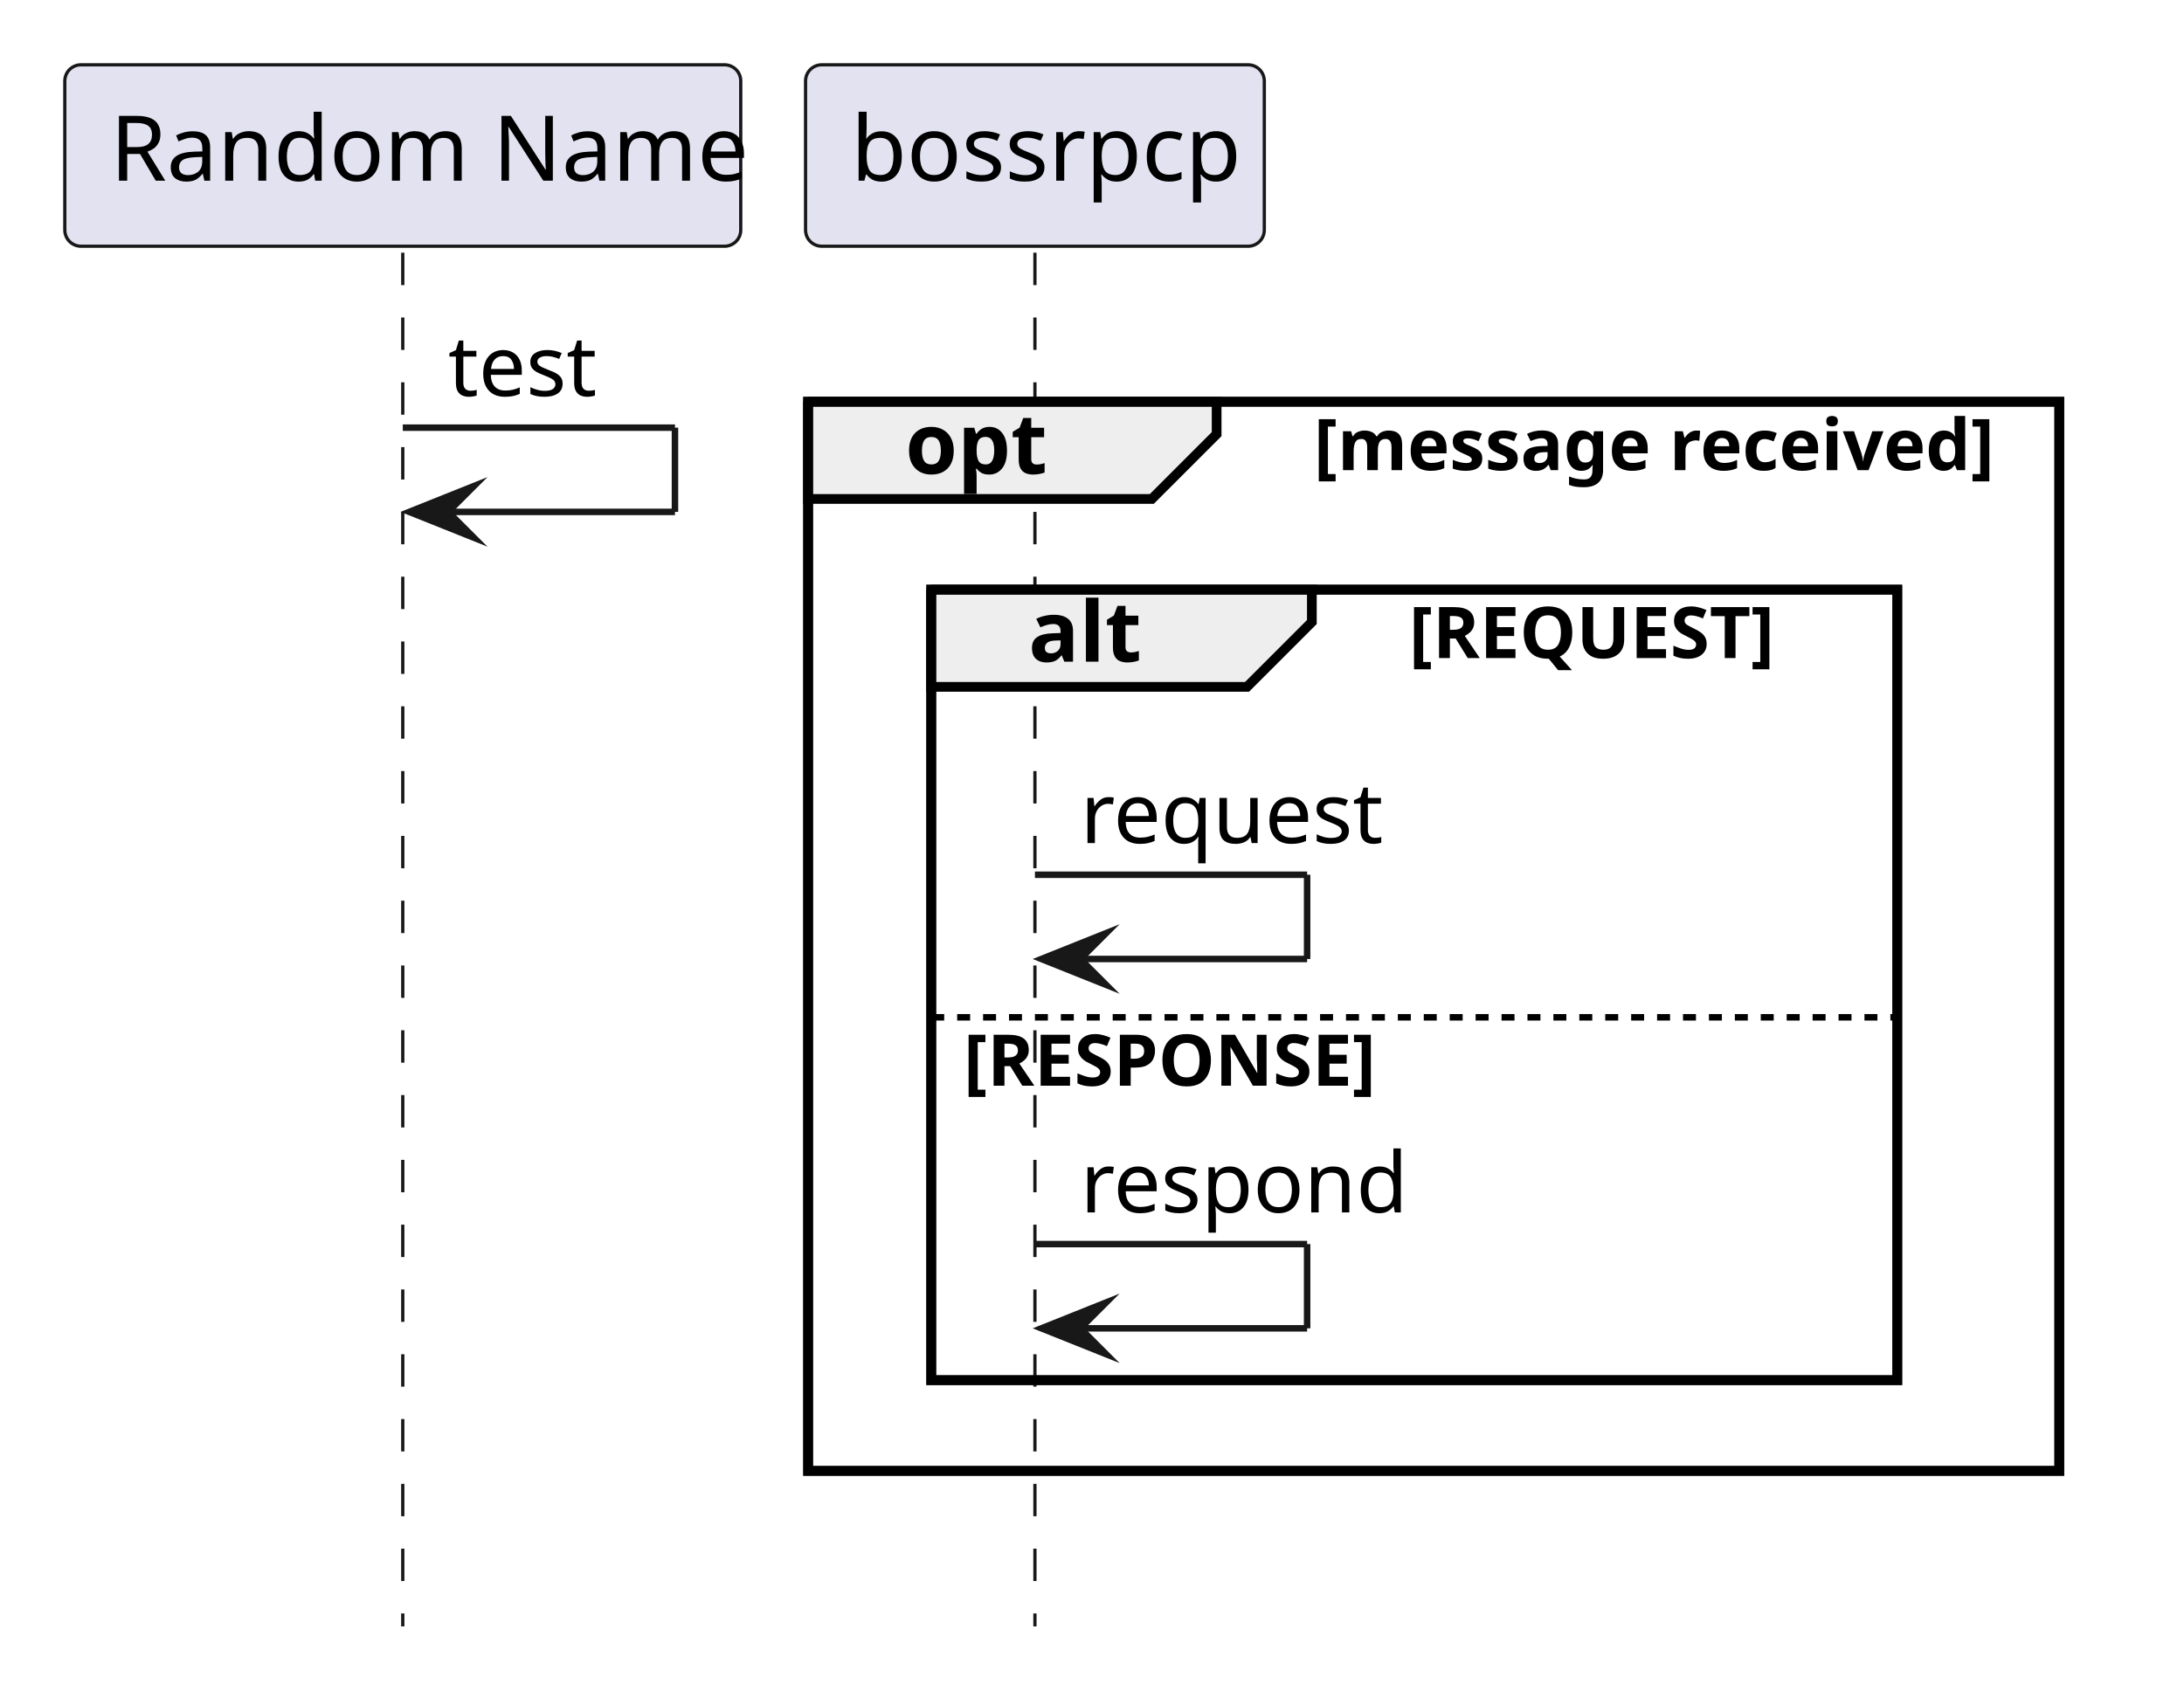
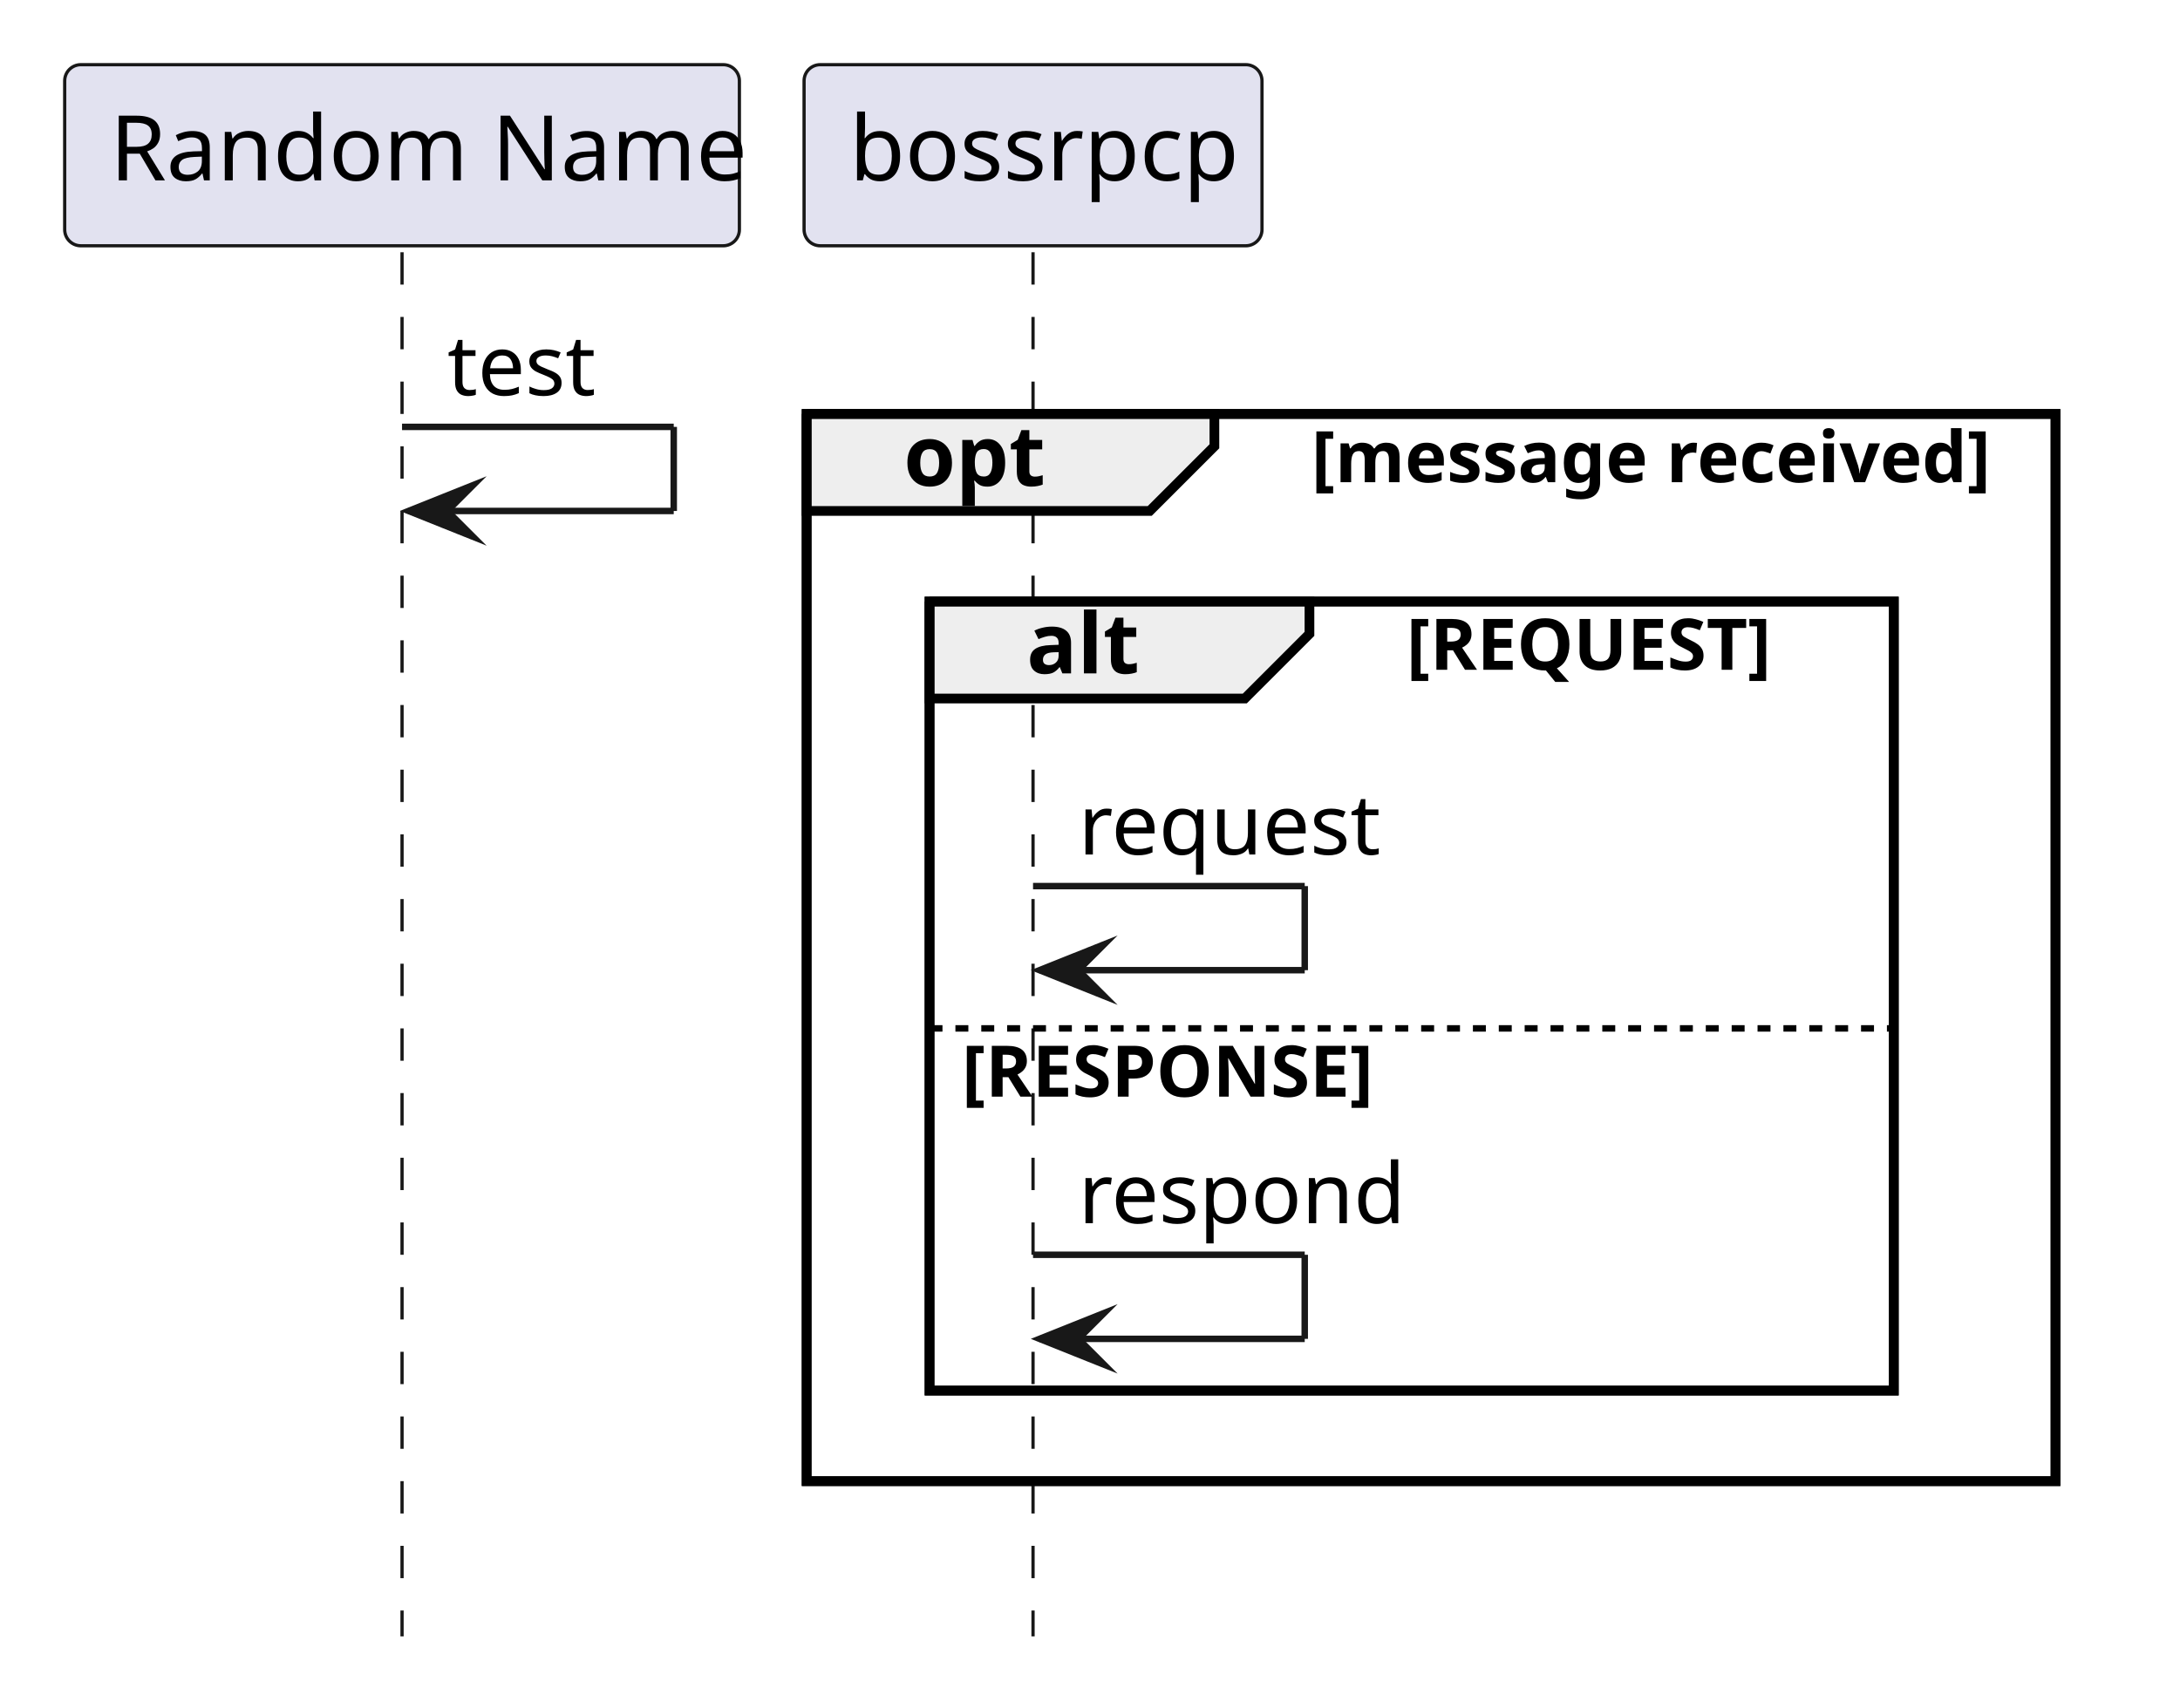
- <svg xmlns="http://www.w3.org/2000/svg" version="1.1" data-diagram-type="SEQUENCE" style="width:337px;height:262px;background:#FFFFFF;" width="337px" height="262px" viewBox="0 0 337 262" zoomAndPan="magnify" preserveAspectRatio="none" contentStyleType="text/css">
+ <svg xmlns="http://www.w3.org/2000/svg" version="1.1" data-diagram-type="SEQUENCE" style="width:337px;height:264px;background:#FFFFFF;" width="337px" height="264px" viewBox="0 0 337 264" zoomAndPan="magnify" preserveAspectRatio="none" contentStyleType="text/css">
  <defs />
  <g font-family="sans-serif" lengthAdjust="spacing">
-     <rect x="124.694" y="62" width="193.063" height="165" fill="none" style="stroke:#000;stroke-width:1.5;" />
-     <rect x="143.694" y="91" width="149.063" height="122" fill="none" style="stroke:#000;stroke-width:1.5;" />
+     <rect x="124.694" y="64" width="193.063" height="165" fill="none" style="stroke:#000;stroke-width:1.5;" />
+     <rect x="143.694" y="93" width="149.063" height="122" fill="none" style="stroke:#000;stroke-width:1.5;" />
    <g>
-       <rect x="58.65" y="39" width="8" height="212" fill="#000" fill-opacity="0" />
-       <line x1="62.15" y1="39" x2="62.15" y2="251" style="stroke:#181818;stroke-width:0.5;stroke-dasharray:5,5;" />
+       <rect x="58.65" y="39" width="8" height="214" fill="#000" fill-opacity="0" />
+       <line x1="62.15" y1="39" x2="62.15" y2="253" style="stroke:#181818;stroke-width:0.5;stroke-dasharray:5,5;" />
    </g>
    <g>
-       <rect x="156.194" y="39" width="8" height="212" fill="#000" fill-opacity="0" />
-       <line x1="159.694" y1="39" x2="159.694" y2="251" style="stroke:#181818;stroke-width:0.5;stroke-dasharray:5,5;" />
+       <rect x="156.194" y="39" width="8" height="214" fill="#000" fill-opacity="0" />
+       <line x1="159.694" y1="39" x2="159.694" y2="253" style="stroke:#181818;stroke-width:0.5;stroke-dasharray:5,5;" />
    </g>
    <rect x="10" y="10" width="104.3" height="28" fill="#E2E2F0" rx="2.5" ry="2.5" style="stroke:#181818;stroke-width:0.5;" />
    <text x="17" y="27.889" fill="#000" font-size="14" textLength="90.3">Random Name</text>
    <rect x="124.3" y="10" width="70.788" height="28" fill="#E2E2F0" rx="2.5" ry="2.5" style="stroke:#181818;stroke-width:0.5;" />
    <text x="131.3" y="27.889" fill="#000" font-size="14" textLength="56.787">bossrpcp</text>
    <line x1="62.15" y1="66" x2="104.15" y2="66" style="stroke:#181818;stroke-width:1;" />
    <line x1="104.15" y1="66" x2="104.15" y2="79" style="stroke:#181818;stroke-width:1;" />
    <line x1="63.15" y1="79" x2="104.15" y2="79" style="stroke:#181818;stroke-width:1;" />
    <polygon points="73.15,75,63.15,79,73.15,83,69.15,79" fill="#181818" style="stroke:#181818;stroke-width:1;stroke-linejoin:miter;stroke-miterlimit:10;" />
    <text x="69.15" y="61.111" fill="#000" font-size="13" textLength="20.881">test</text>
-     <path d="M124.694,62 L187.731,62 L187.731,67 L177.731,77 L124.694,77 L124.694,62" fill="#EEE" style="stroke:#000;stroke-width:1.5;" />
-     <rect x="124.694" y="62" width="193.063" height="165" fill="none" style="stroke:#000;stroke-width:1.5;" />
-     <text x="139.694" y="73.111" fill="#000" font-size="13" textLength="18.038" font-weight="700">opt</text>
-     <text x="202.731" y="72.556" fill="#000" font-size="11" textLength="92.263" font-weight="700">[message received]</text>
-     <path d="M143.694,91 L202.425,91 L202.425,96 L192.425,106 L143.694,106 L143.694,91" fill="#EEE" style="stroke:#000;stroke-width:1.5;" />
-     <rect x="143.694" y="91" width="149.063" height="122" fill="none" style="stroke:#000;stroke-width:1.5;" />
-     <text x="158.694" y="102.111" fill="#000" font-size="13" textLength="13.731" font-weight="700">alt</text>
-     <text x="217.425" y="101.556" fill="#000" font-size="11" textLength="59.331" font-weight="700">[REQUEST]</text>
-     <line x1="159.694" y1="135" x2="201.694" y2="135" style="stroke:#181818;stroke-width:1;" />
-     <line x1="201.694" y1="135" x2="201.694" y2="148" style="stroke:#181818;stroke-width:1;" />
-     <line x1="160.694" y1="148" x2="201.694" y2="148" style="stroke:#181818;stroke-width:1;" />
-     <polygon points="170.694,144,160.694,148,170.694,152,166.694,148" fill="#181818" style="stroke:#181818;stroke-width:1;stroke-linejoin:miter;stroke-miterlimit:10;" />
-     <text x="166.694" y="130.111" fill="#000" font-size="13" textLength="43.306">request</text>
-     <line x1="143.694" y1="157" x2="292.756" y2="157" style="stroke:#000;stroke-width:1;stroke-dasharray:2,2;" />
-     <text x="148.694" y="167.556" fill="#000" font-size="11" textLength="67.306" font-weight="700">[RESPONSE]</text>
-     <line x1="159.694" y1="192" x2="201.694" y2="192" style="stroke:#181818;stroke-width:1;" />
-     <line x1="201.694" y1="192" x2="201.694" y2="205" style="stroke:#181818;stroke-width:1;" />
-     <line x1="160.694" y1="205" x2="201.694" y2="205" style="stroke:#181818;stroke-width:1;" />
-     <polygon points="170.694,201,160.694,205,170.694,209,166.694,205" fill="#181818" style="stroke:#181818;stroke-width:1;stroke-linejoin:miter;stroke-miterlimit:10;" />
-     <text x="166.694" y="187.111" fill="#000" font-size="13" textLength="46.963">respond</text>
+     <path d="M124.694,64 L187.731,64 L187.731,69 L177.731,79 L124.694,79 L124.694,64" fill="#EEE" style="stroke:#000;stroke-width:1.5;" />
+     <rect x="124.694" y="64" width="193.063" height="165" fill="none" style="stroke:#000;stroke-width:1.5;" />
+     <text x="139.694" y="75.111" fill="#000" font-size="13" textLength="18.038" font-weight="700">opt</text>
+     <text x="202.731" y="74.556" fill="#000" font-size="11" textLength="92.263" font-weight="700">[message received]</text>
+     <path d="M143.694,93 L202.425,93 L202.425,98 L192.425,108 L143.694,108 L143.694,93" fill="#EEE" style="stroke:#000;stroke-width:1.5;" />
+     <rect x="143.694" y="93" width="149.063" height="122" fill="none" style="stroke:#000;stroke-width:1.5;" />
+     <text x="158.694" y="104.111" fill="#000" font-size="13" textLength="13.731" font-weight="700">alt</text>
+     <text x="217.425" y="103.556" fill="#000" font-size="11" textLength="59.331" font-weight="700">[REQUEST]</text>
+     <line x1="159.694" y1="137" x2="201.694" y2="137" style="stroke:#181818;stroke-width:1;" />
+     <line x1="201.694" y1="137" x2="201.694" y2="150" style="stroke:#181818;stroke-width:1;" />
+     <line x1="160.694" y1="150" x2="201.694" y2="150" style="stroke:#181818;stroke-width:1;" />
+     <polygon points="170.694,146,160.694,150,170.694,154,166.694,150" fill="#181818" style="stroke:#181818;stroke-width:1;stroke-linejoin:miter;stroke-miterlimit:10;" />
+     <text x="166.694" y="132.111" fill="#000" font-size="13" textLength="43.306">request</text>
+     <line x1="143.694" y1="159" x2="292.756" y2="159" style="stroke:#000;stroke-width:1;stroke-dasharray:2,2;" />
+     <text x="148.694" y="169.556" fill="#000" font-size="11" textLength="67.306" font-weight="700">[RESPONSE]</text>
+     <line x1="159.694" y1="194" x2="201.694" y2="194" style="stroke:#181818;stroke-width:1;" />
+     <line x1="201.694" y1="194" x2="201.694" y2="207" style="stroke:#181818;stroke-width:1;" />
+     <line x1="160.694" y1="207" x2="201.694" y2="207" style="stroke:#181818;stroke-width:1;" />
+     <polygon points="170.694,203,160.694,207,170.694,211,166.694,207" fill="#181818" style="stroke:#181818;stroke-width:1;stroke-linejoin:miter;stroke-miterlimit:10;" />
+     <text x="166.694" y="189.111" fill="#000" font-size="13" textLength="46.963">respond</text>
  </g>
</svg>
